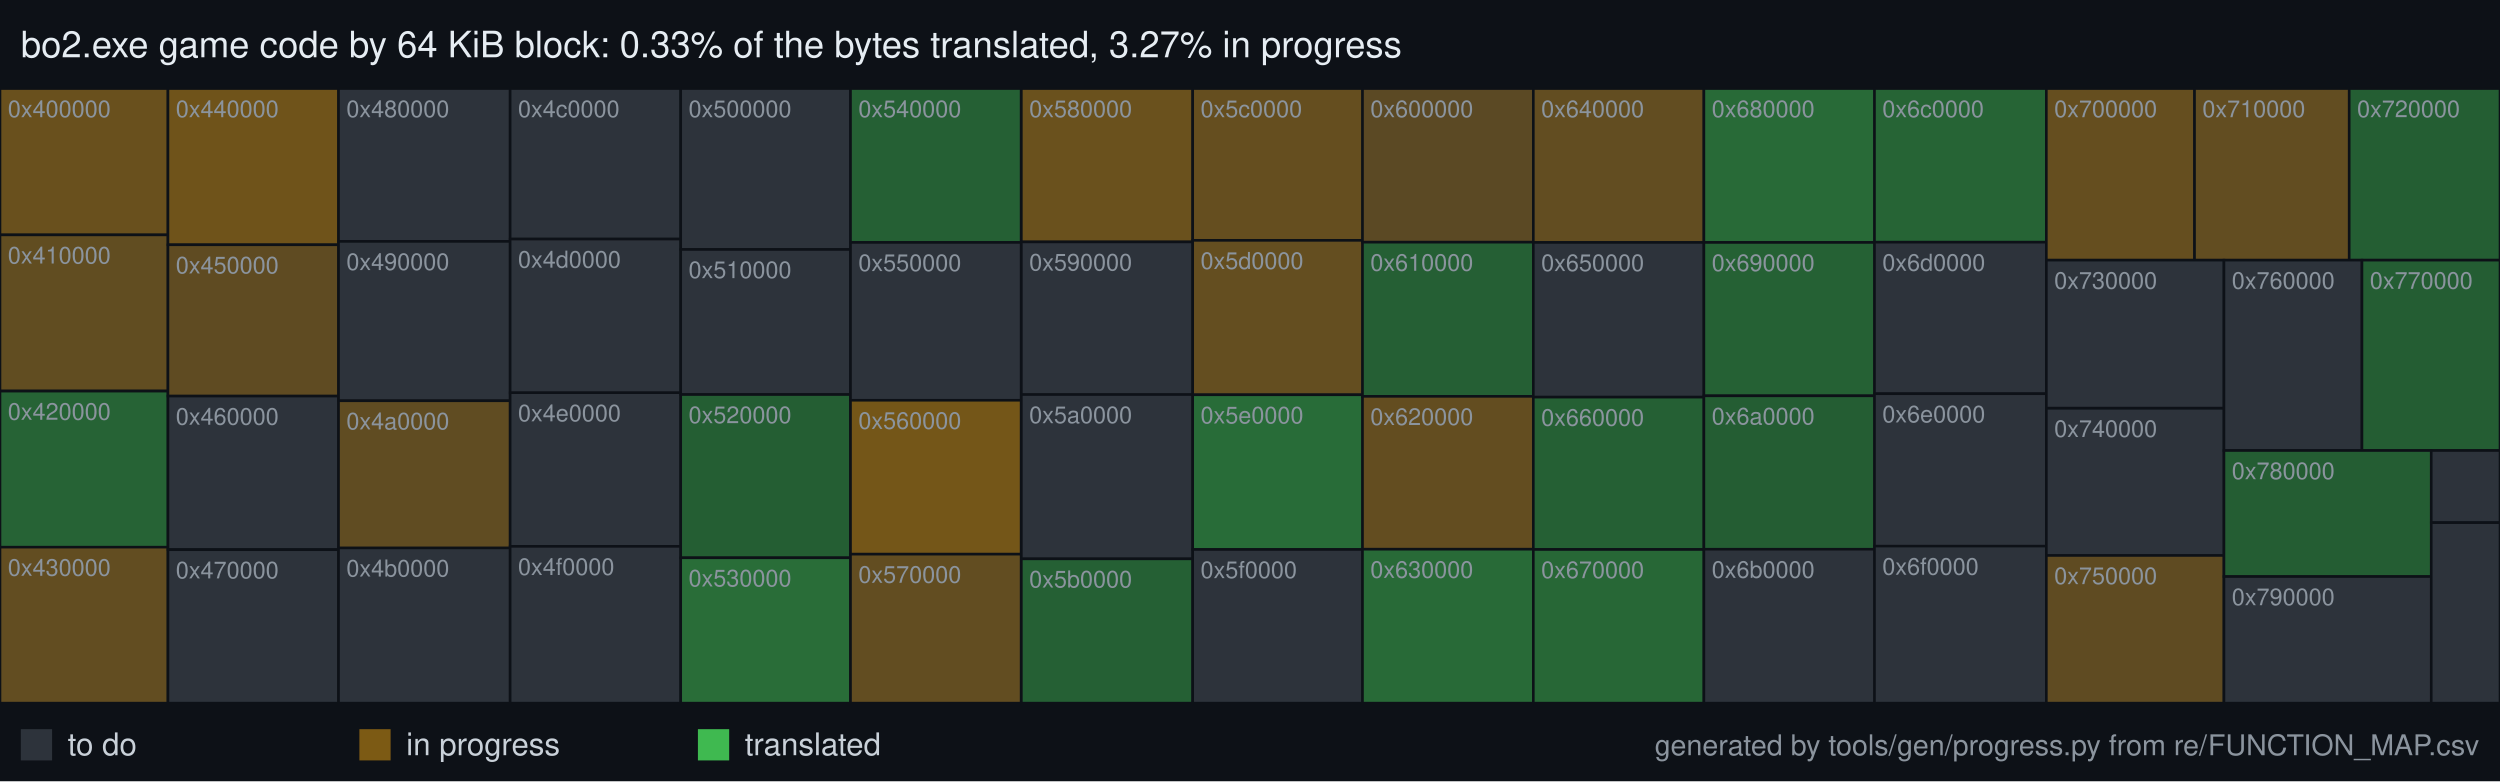
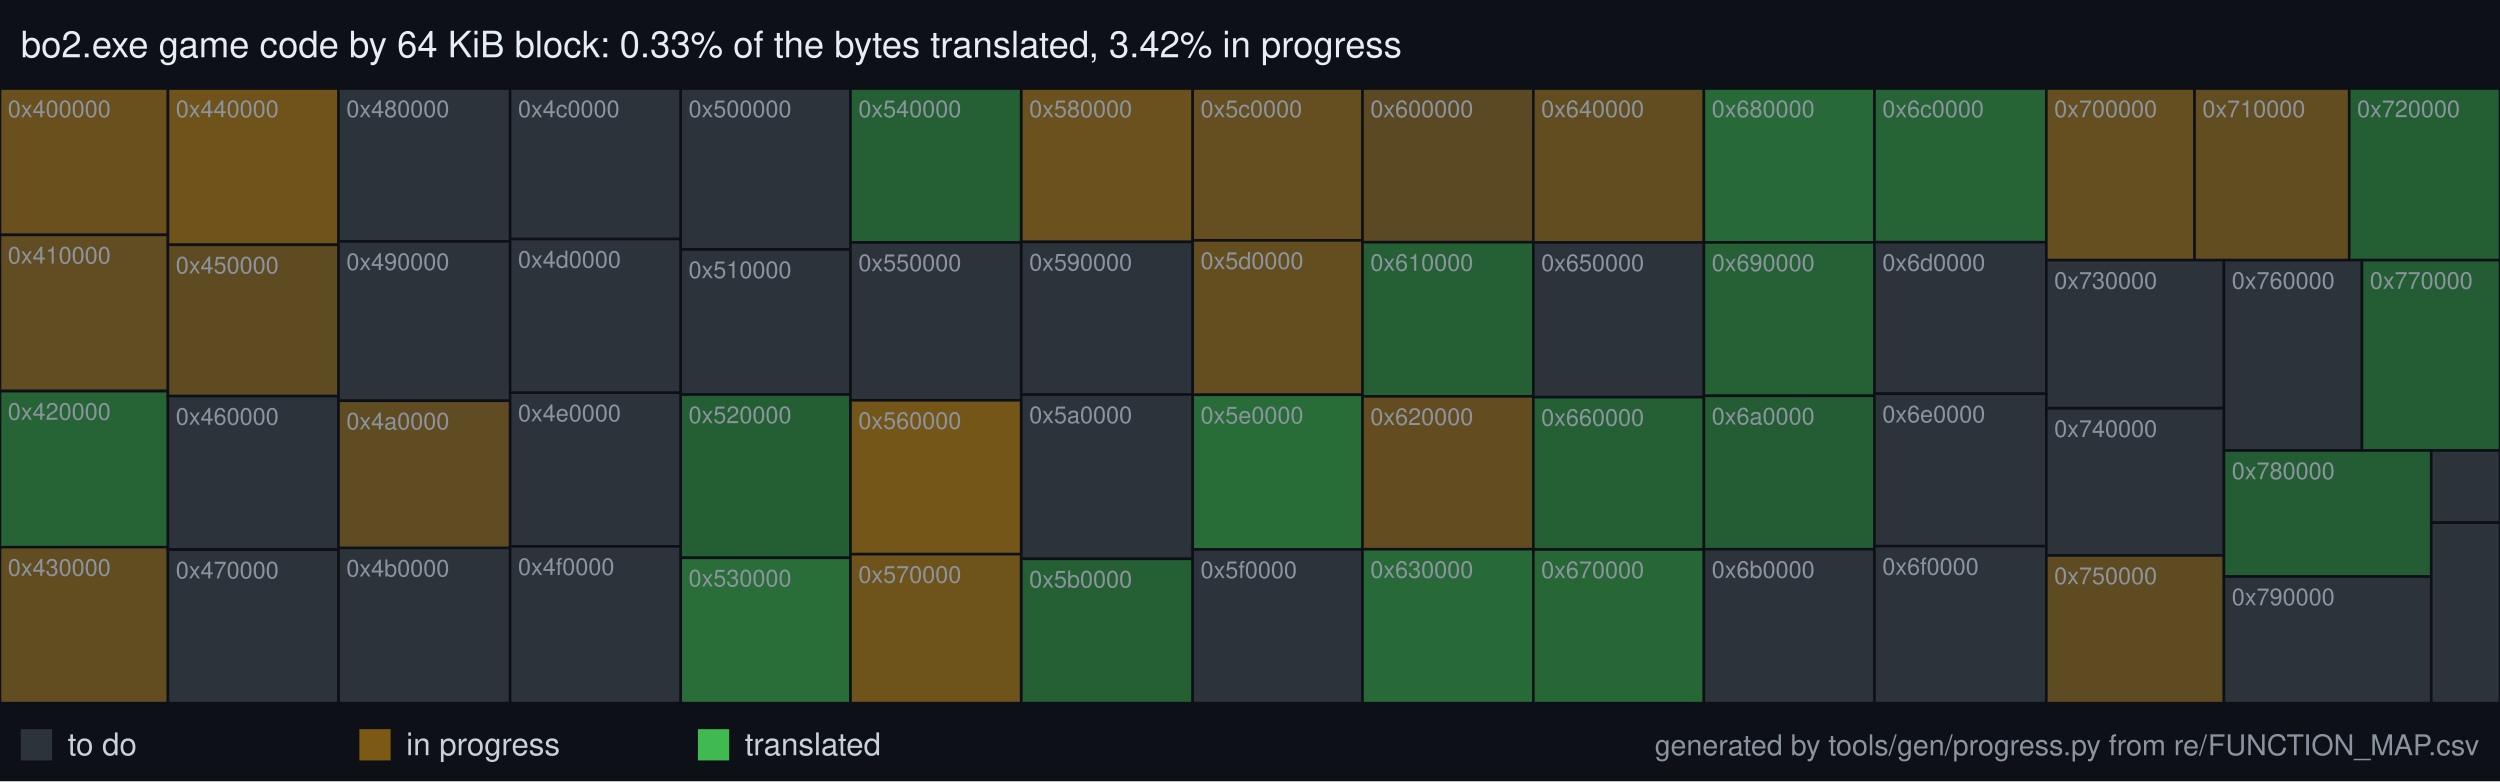
<svg xmlns="http://www.w3.org/2000/svg" width="960" height="300" viewBox="0 0 960 300" font-family="Segoe UI, Helvetica, Arial, sans-serif">
  <rect width="960" height="300" fill="#0d1117" />
-   <text x="8" y="22" fill="#e6edf3" font-size="14">bo2.exe game code by 64 KiB block: 0.33% of the bytes translated, 3.27% in progress</text>
+   <text x="8" y="22" fill="#e6edf3" font-size="14">bo2.exe game code by 64 KiB block: 0.33% of the bytes translated, 3.42% in progress</text>
  <rect x="0.0" y="34.0" width="64.5" height="56.2" fill="#69501d" stroke="#0d1117" stroke-width="1" />
  <text x="3.0" y="45.0" fill="#8b949e" font-size="9">0x400000</text>
  <rect x="0.0" y="90.2" width="64.5" height="59.9" fill="#614d21" stroke="#0d1117" stroke-width="1" />
  <text x="3.0" y="101.2" fill="#8b949e" font-size="9">0x410000</text>
  <rect x="0.0" y="150.2" width="64.5" height="60.0" fill="#266335" stroke="#0d1117" stroke-width="1" />
  <text x="3.0" y="161.2" fill="#8b949e" font-size="9">0x420000</text>
  <rect x="0.0" y="210.1" width="64.5" height="59.9" fill="#624d21" stroke="#0d1117" stroke-width="1" />
  <text x="3.0" y="221.1" fill="#8b949e" font-size="9">0x430000</text>
  <rect x="64.5" y="34.0" width="65.5" height="60.0" fill="#6f531a" stroke="#0d1117" stroke-width="1" />
  <text x="67.5" y="45.0" fill="#8b949e" font-size="9">0x440000</text>
  <rect x="64.5" y="94.0" width="65.5" height="58.1" fill="#5f4b22" stroke="#0d1117" stroke-width="1" />
  <text x="67.5" y="105.0" fill="#8b949e" font-size="9">0x450000</text>
  <rect x="64.5" y="152.1" width="65.5" height="58.9" fill="#2d333b" stroke="#0d1117" stroke-width="1" />
  <text x="67.5" y="163.1" fill="#8b949e" font-size="9">0x460000</text>
  <rect x="64.5" y="211.1" width="65.5" height="58.9" fill="#2d333b" stroke="#0d1117" stroke-width="1" />
  <text x="67.5" y="222.1" fill="#8b949e" font-size="9">0x470000</text>
  <rect x="130.0" y="34.0" width="65.9" height="58.7" fill="#2d333b" stroke="#0d1117" stroke-width="1" />
  <text x="133.0" y="45.0" fill="#8b949e" font-size="9">0x480000</text>
  <rect x="130.0" y="92.7" width="65.9" height="61.2" fill="#2d333b" stroke="#0d1117" stroke-width="1" />
  <text x="133.0" y="103.7" fill="#8b949e" font-size="9">0x490000</text>
  <rect x="130.0" y="153.9" width="65.9" height="56.6" fill="#604c22" stroke="#0d1117" stroke-width="1" />
  <text x="133.0" y="164.9" fill="#8b949e" font-size="9">0x4a0000</text>
  <rect x="130.0" y="210.4" width="65.9" height="59.6" fill="#2d333b" stroke="#0d1117" stroke-width="1" />
  <text x="133.0" y="221.4" fill="#8b949e" font-size="9">0x4b0000</text>
  <rect x="195.9" y="34.0" width="65.5" height="57.8" fill="#2d333b" stroke="#0d1117" stroke-width="1" />
  <text x="198.9" y="45.0" fill="#8b949e" font-size="9">0x4c0000</text>
  <rect x="195.9" y="91.8" width="65.5" height="59.1" fill="#2d333b" stroke="#0d1117" stroke-width="1" />
  <text x="198.9" y="102.8" fill="#8b949e" font-size="9">0x4d0000</text>
  <rect x="195.9" y="150.8" width="65.5" height="59.0" fill="#2d333b" stroke="#0d1117" stroke-width="1" />
  <text x="198.9" y="161.8" fill="#8b949e" font-size="9">0x4e0000</text>
  <rect x="195.9" y="209.8" width="65.5" height="60.2" fill="#2d333b" stroke="#0d1117" stroke-width="1" />
  <text x="198.9" y="220.8" fill="#8b949e" font-size="9">0x4f0000</text>
  <rect x="261.4" y="34.0" width="65.2" height="61.8" fill="#2d333b" stroke="#0d1117" stroke-width="1" />
  <text x="264.4" y="45.0" fill="#8b949e" font-size="9">0x500000</text>
  <rect x="261.4" y="95.8" width="65.2" height="55.7" fill="#2d333b" stroke="#0d1117" stroke-width="1" />
  <text x="264.4" y="106.8" fill="#8b949e" font-size="9">0x510000</text>
  <rect x="261.4" y="151.5" width="65.2" height="62.7" fill="#245e33" stroke="#0d1117" stroke-width="1" />
  <text x="264.4" y="162.5" fill="#8b949e" font-size="9">0x520000</text>
  <rect x="261.4" y="214.2" width="65.2" height="55.8" fill="#296d38" stroke="#0d1117" stroke-width="1" />
  <text x="264.4" y="225.2" fill="#8b949e" font-size="9">0x530000</text>
  <rect x="326.6" y="34.0" width="65.5" height="59.1" fill="#256034" stroke="#0d1117" stroke-width="1" />
  <text x="329.6" y="45.0" fill="#8b949e" font-size="9">0x540000</text>
  <rect x="326.6" y="93.1" width="65.5" height="60.6" fill="#2d333b" stroke="#0d1117" stroke-width="1" />
  <text x="329.6" y="104.1" fill="#8b949e" font-size="9">0x550000</text>
  <rect x="326.6" y="153.7" width="65.5" height="59.1" fill="#745618" stroke="#0d1117" stroke-width="1" />
  <text x="329.6" y="164.7" fill="#8b949e" font-size="9">0x560000</text>
-   <rect x="326.6" y="212.8" width="65.5" height="57.2" fill="#624d21" stroke="#0d1117" stroke-width="1" />
+   <rect x="326.6" y="212.8" width="65.5" height="57.2" fill="#6e531b" stroke="#0d1117" stroke-width="1" />
  <text x="329.6" y="223.8" fill="#8b949e" font-size="9">0x570000</text>
  <rect x="392.2" y="34.0" width="65.8" height="58.9" fill="#6a511d" stroke="#0d1117" stroke-width="1" />
  <text x="395.2" y="45.0" fill="#8b949e" font-size="9">0x580000</text>
  <rect x="392.2" y="92.9" width="65.8" height="58.7" fill="#2d333b" stroke="#0d1117" stroke-width="1" />
  <text x="395.2" y="103.9" fill="#8b949e" font-size="9">0x590000</text>
  <rect x="392.2" y="151.5" width="65.8" height="63.1" fill="#2d333b" stroke="#0d1117" stroke-width="1" />
  <text x="395.2" y="162.5" fill="#8b949e" font-size="9">0x5a0000</text>
  <rect x="392.2" y="214.6" width="65.8" height="55.4" fill="#256034" stroke="#0d1117" stroke-width="1" />
  <text x="395.2" y="225.6" fill="#8b949e" font-size="9">0x5b0000</text>
  <rect x="458.0" y="34.0" width="65.3" height="58.3" fill="#654e1f" stroke="#0d1117" stroke-width="1" />
  <text x="461.0" y="45.0" fill="#8b949e" font-size="9">0x5c0000</text>
  <rect x="458.0" y="92.3" width="65.3" height="59.3" fill="#644e20" stroke="#0d1117" stroke-width="1" />
  <text x="461.0" y="103.3" fill="#8b949e" font-size="9">0x5d0000</text>
  <rect x="458.0" y="151.6" width="65.3" height="59.4" fill="#286c38" stroke="#0d1117" stroke-width="1" />
  <text x="461.0" y="162.6" fill="#8b949e" font-size="9">0x5e0000</text>
  <rect x="458.0" y="211.0" width="65.3" height="59.0" fill="#2d333b" stroke="#0d1117" stroke-width="1" />
  <text x="461.0" y="222.0" fill="#8b949e" font-size="9">0x5f0000</text>
  <rect x="523.2" y="34.0" width="65.6" height="59.0" fill="#5b4924" stroke="#0d1117" stroke-width="1" />
  <text x="526.2" y="45.0" fill="#8b949e" font-size="9">0x600000</text>
  <rect x="523.2" y="93.0" width="65.6" height="59.3" fill="#255f34" stroke="#0d1117" stroke-width="1" />
  <text x="526.2" y="104.0" fill="#8b949e" font-size="9">0x610000</text>
  <rect x="523.2" y="152.2" width="65.6" height="58.7" fill="#634d20" stroke="#0d1117" stroke-width="1" />
  <text x="526.2" y="163.2" fill="#8b949e" font-size="9">0x620000</text>
  <rect x="523.2" y="210.9" width="65.6" height="59.1" fill="#286a37" stroke="#0d1117" stroke-width="1" />
  <text x="526.2" y="221.9" fill="#8b949e" font-size="9">0x630000</text>
  <rect x="588.8" y="34.0" width="65.5" height="59.1" fill="#624d21" stroke="#0d1117" stroke-width="1" />
  <text x="591.8" y="45.0" fill="#8b949e" font-size="9">0x640000</text>
  <rect x="588.8" y="93.1" width="65.5" height="59.4" fill="#2d333b" stroke="#0d1117" stroke-width="1" />
  <text x="591.8" y="104.1" fill="#8b949e" font-size="9">0x650000</text>
  <rect x="588.8" y="152.5" width="65.5" height="58.5" fill="#256034" stroke="#0d1117" stroke-width="1" />
  <text x="591.8" y="163.5" fill="#8b949e" font-size="9">0x660000</text>
  <rect x="588.8" y="211.0" width="65.5" height="59.0" fill="#276736" stroke="#0d1117" stroke-width="1" />
  <text x="591.8" y="222.0" fill="#8b949e" font-size="9">0x670000</text>
  <rect x="654.3" y="34.0" width="65.6" height="59.1" fill="#286a37" stroke="#0d1117" stroke-width="1" />
  <text x="657.3" y="45.0" fill="#8b949e" font-size="9">0x680000</text>
  <rect x="654.3" y="93.1" width="65.6" height="58.9" fill="#256134" stroke="#0d1117" stroke-width="1" />
  <text x="657.3" y="104.1" fill="#8b949e" font-size="9">0x690000</text>
  <rect x="654.3" y="152.0" width="65.6" height="59.0" fill="#245d33" stroke="#0d1117" stroke-width="1" />
  <text x="657.3" y="163.0" fill="#8b949e" font-size="9">0x6a0000</text>
  <rect x="654.3" y="210.9" width="65.6" height="59.1" fill="#2d333b" stroke="#0d1117" stroke-width="1" />
  <text x="657.3" y="221.9" fill="#8b949e" font-size="9">0x6b0000</text>
  <rect x="719.8" y="34.0" width="66.0" height="59.0" fill="#266435" stroke="#0d1117" stroke-width="1" />
  <text x="722.8" y="45.0" fill="#8b949e" font-size="9">0x6c0000</text>
  <rect x="719.8" y="93.0" width="66.0" height="58.2" fill="#2d333b" stroke="#0d1117" stroke-width="1" />
  <text x="722.8" y="104.0" fill="#8b949e" font-size="9">0x6d0000</text>
  <rect x="719.8" y="151.2" width="66.0" height="58.6" fill="#2d333b" stroke="#0d1117" stroke-width="1" />
  <text x="722.8" y="162.2" fill="#8b949e" font-size="9">0x6e0000</text>
  <rect x="719.8" y="209.7" width="66.0" height="60.3" fill="#2d333b" stroke="#0d1117" stroke-width="1" />
  <text x="722.8" y="220.7" fill="#8b949e" font-size="9">0x6f0000</text>
  <rect x="785.8" y="34.0" width="56.9" height="65.9" fill="#654e1f" stroke="#0d1117" stroke-width="1" />
  <text x="788.8" y="45.0" fill="#8b949e" font-size="9">0x700000</text>
  <rect x="842.7" y="34.0" width="59.4" height="65.9" fill="#624d21" stroke="#0d1117" stroke-width="1" />
  <text x="845.7" y="45.0" fill="#8b949e" font-size="9">0x710000</text>
  <rect x="902.1" y="34.0" width="57.9" height="65.9" fill="#245e33" stroke="#0d1117" stroke-width="1" />
  <text x="905.1" y="45.0" fill="#8b949e" font-size="9">0x720000</text>
  <rect x="785.8" y="99.9" width="68.2" height="56.8" fill="#2d333b" stroke="#0d1117" stroke-width="1" />
  <text x="788.8" y="110.9" fill="#8b949e" font-size="9">0x730000</text>
  <rect x="785.8" y="156.8" width="68.2" height="56.6" fill="#2d333b" stroke="#0d1117" stroke-width="1" />
  <text x="788.8" y="167.8" fill="#8b949e" font-size="9">0x740000</text>
  <rect x="785.8" y="213.3" width="68.2" height="56.7" fill="#5f4b22" stroke="#0d1117" stroke-width="1" />
  <text x="788.8" y="224.3" fill="#8b949e" font-size="9">0x750000</text>
  <rect x="854.0" y="99.9" width="53.0" height="73.1" fill="#2d333b" stroke="#0d1117" stroke-width="1" />
  <text x="857.0" y="110.9" fill="#8b949e" font-size="9">0x760000</text>
  <rect x="907.0" y="99.9" width="53.0" height="73.1" fill="#245d33" stroke="#0d1117" stroke-width="1" />
  <text x="910.0" y="110.9" fill="#8b949e" font-size="9">0x770000</text>
  <rect x="854.0" y="173.0" width="79.6" height="48.4" fill="#245d33" stroke="#0d1117" stroke-width="1" />
  <text x="857.0" y="184.0" fill="#8b949e" font-size="9">0x780000</text>
  <rect x="854.0" y="221.4" width="79.6" height="48.6" fill="#2d333b" stroke="#0d1117" stroke-width="1" />
  <text x="857.0" y="232.4" fill="#8b949e" font-size="9">0x790000</text>
  <rect x="933.6" y="173.0" width="26.4" height="27.7" fill="#2d333b" stroke="#0d1117" stroke-width="1" />
  <rect x="933.6" y="200.7" width="26.4" height="69.3" fill="#2d333b" stroke="#0d1117" stroke-width="1" />
  <rect x="8" y="280" width="12" height="12" fill="#2d333b" />
  <text x="26" y="290" fill="#c9d1d9" font-size="12">to do</text>
  <rect x="138" y="280" width="12" height="12" fill="#7c5a14" />
  <text x="156" y="290" fill="#c9d1d9" font-size="12">in progress</text>
  <rect x="268" y="280" width="12" height="12" fill="#3fb950" />
  <text x="286" y="290" fill="#c9d1d9" font-size="12">translated</text>
  <text x="952" y="290" fill="#8b949e" font-size="11" text-anchor="end">generated by tools/gen/progress.py from re/FUNCTION_MAP.csv</text>
</svg>
